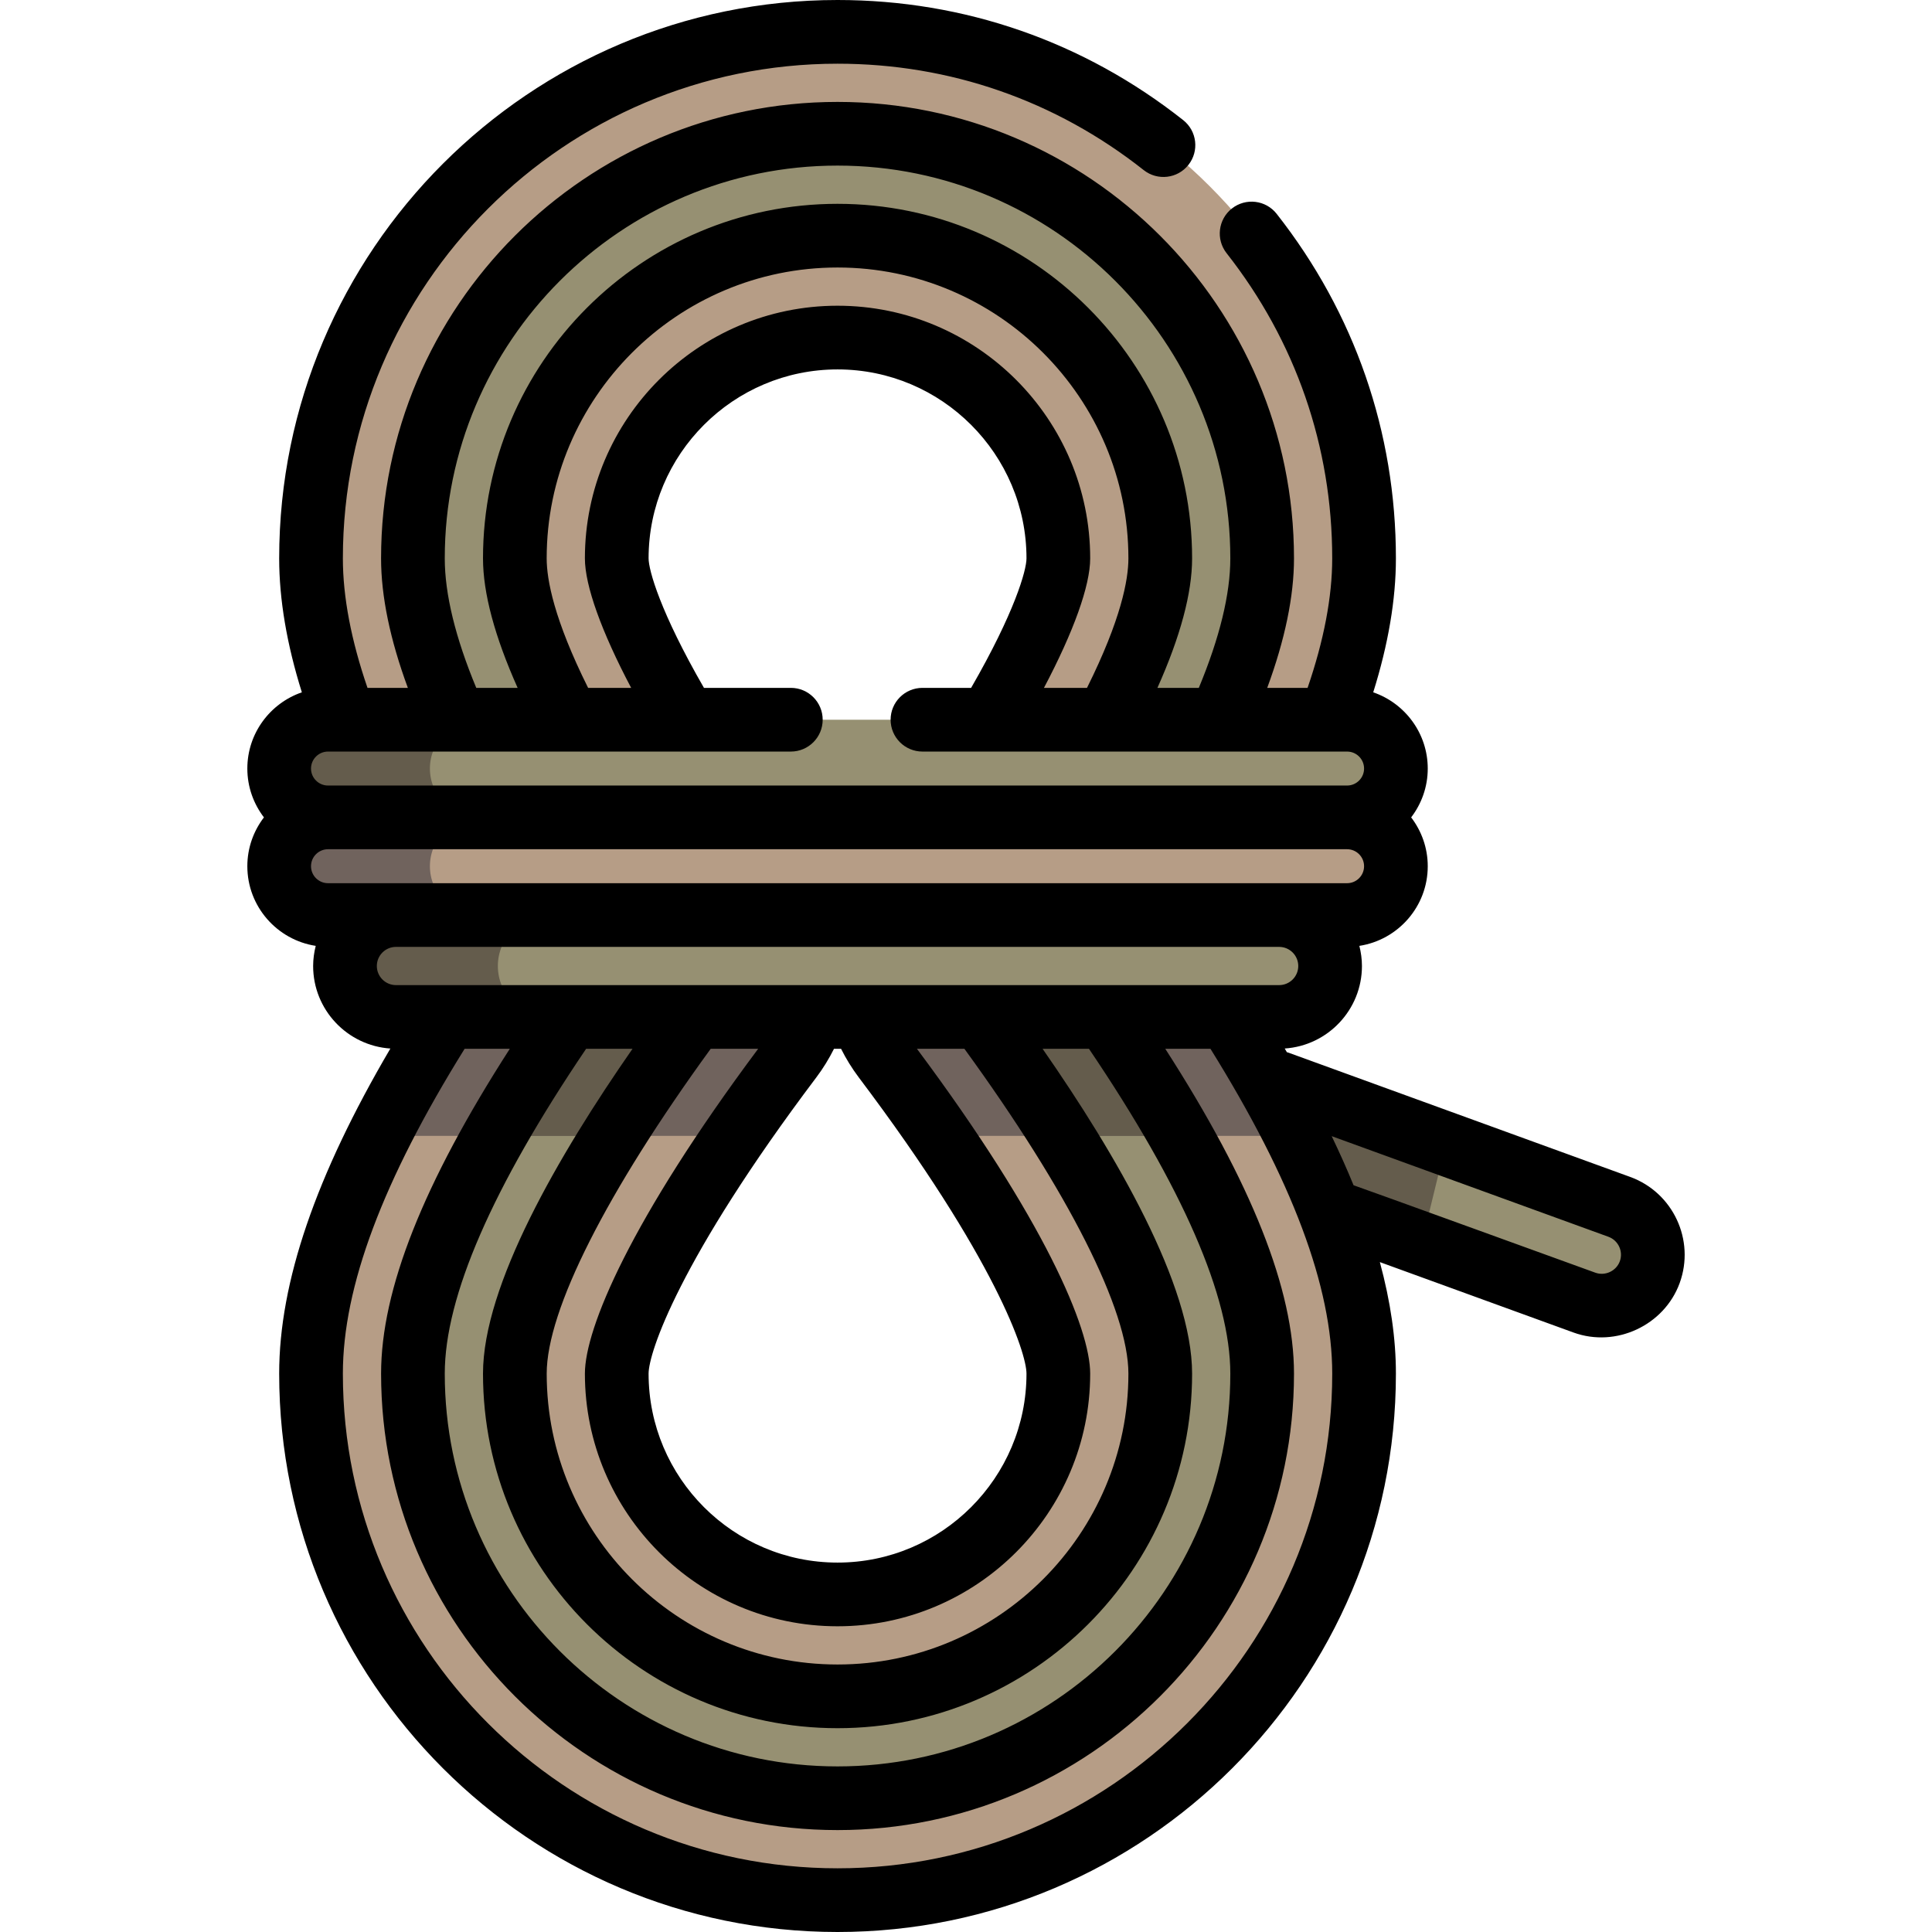
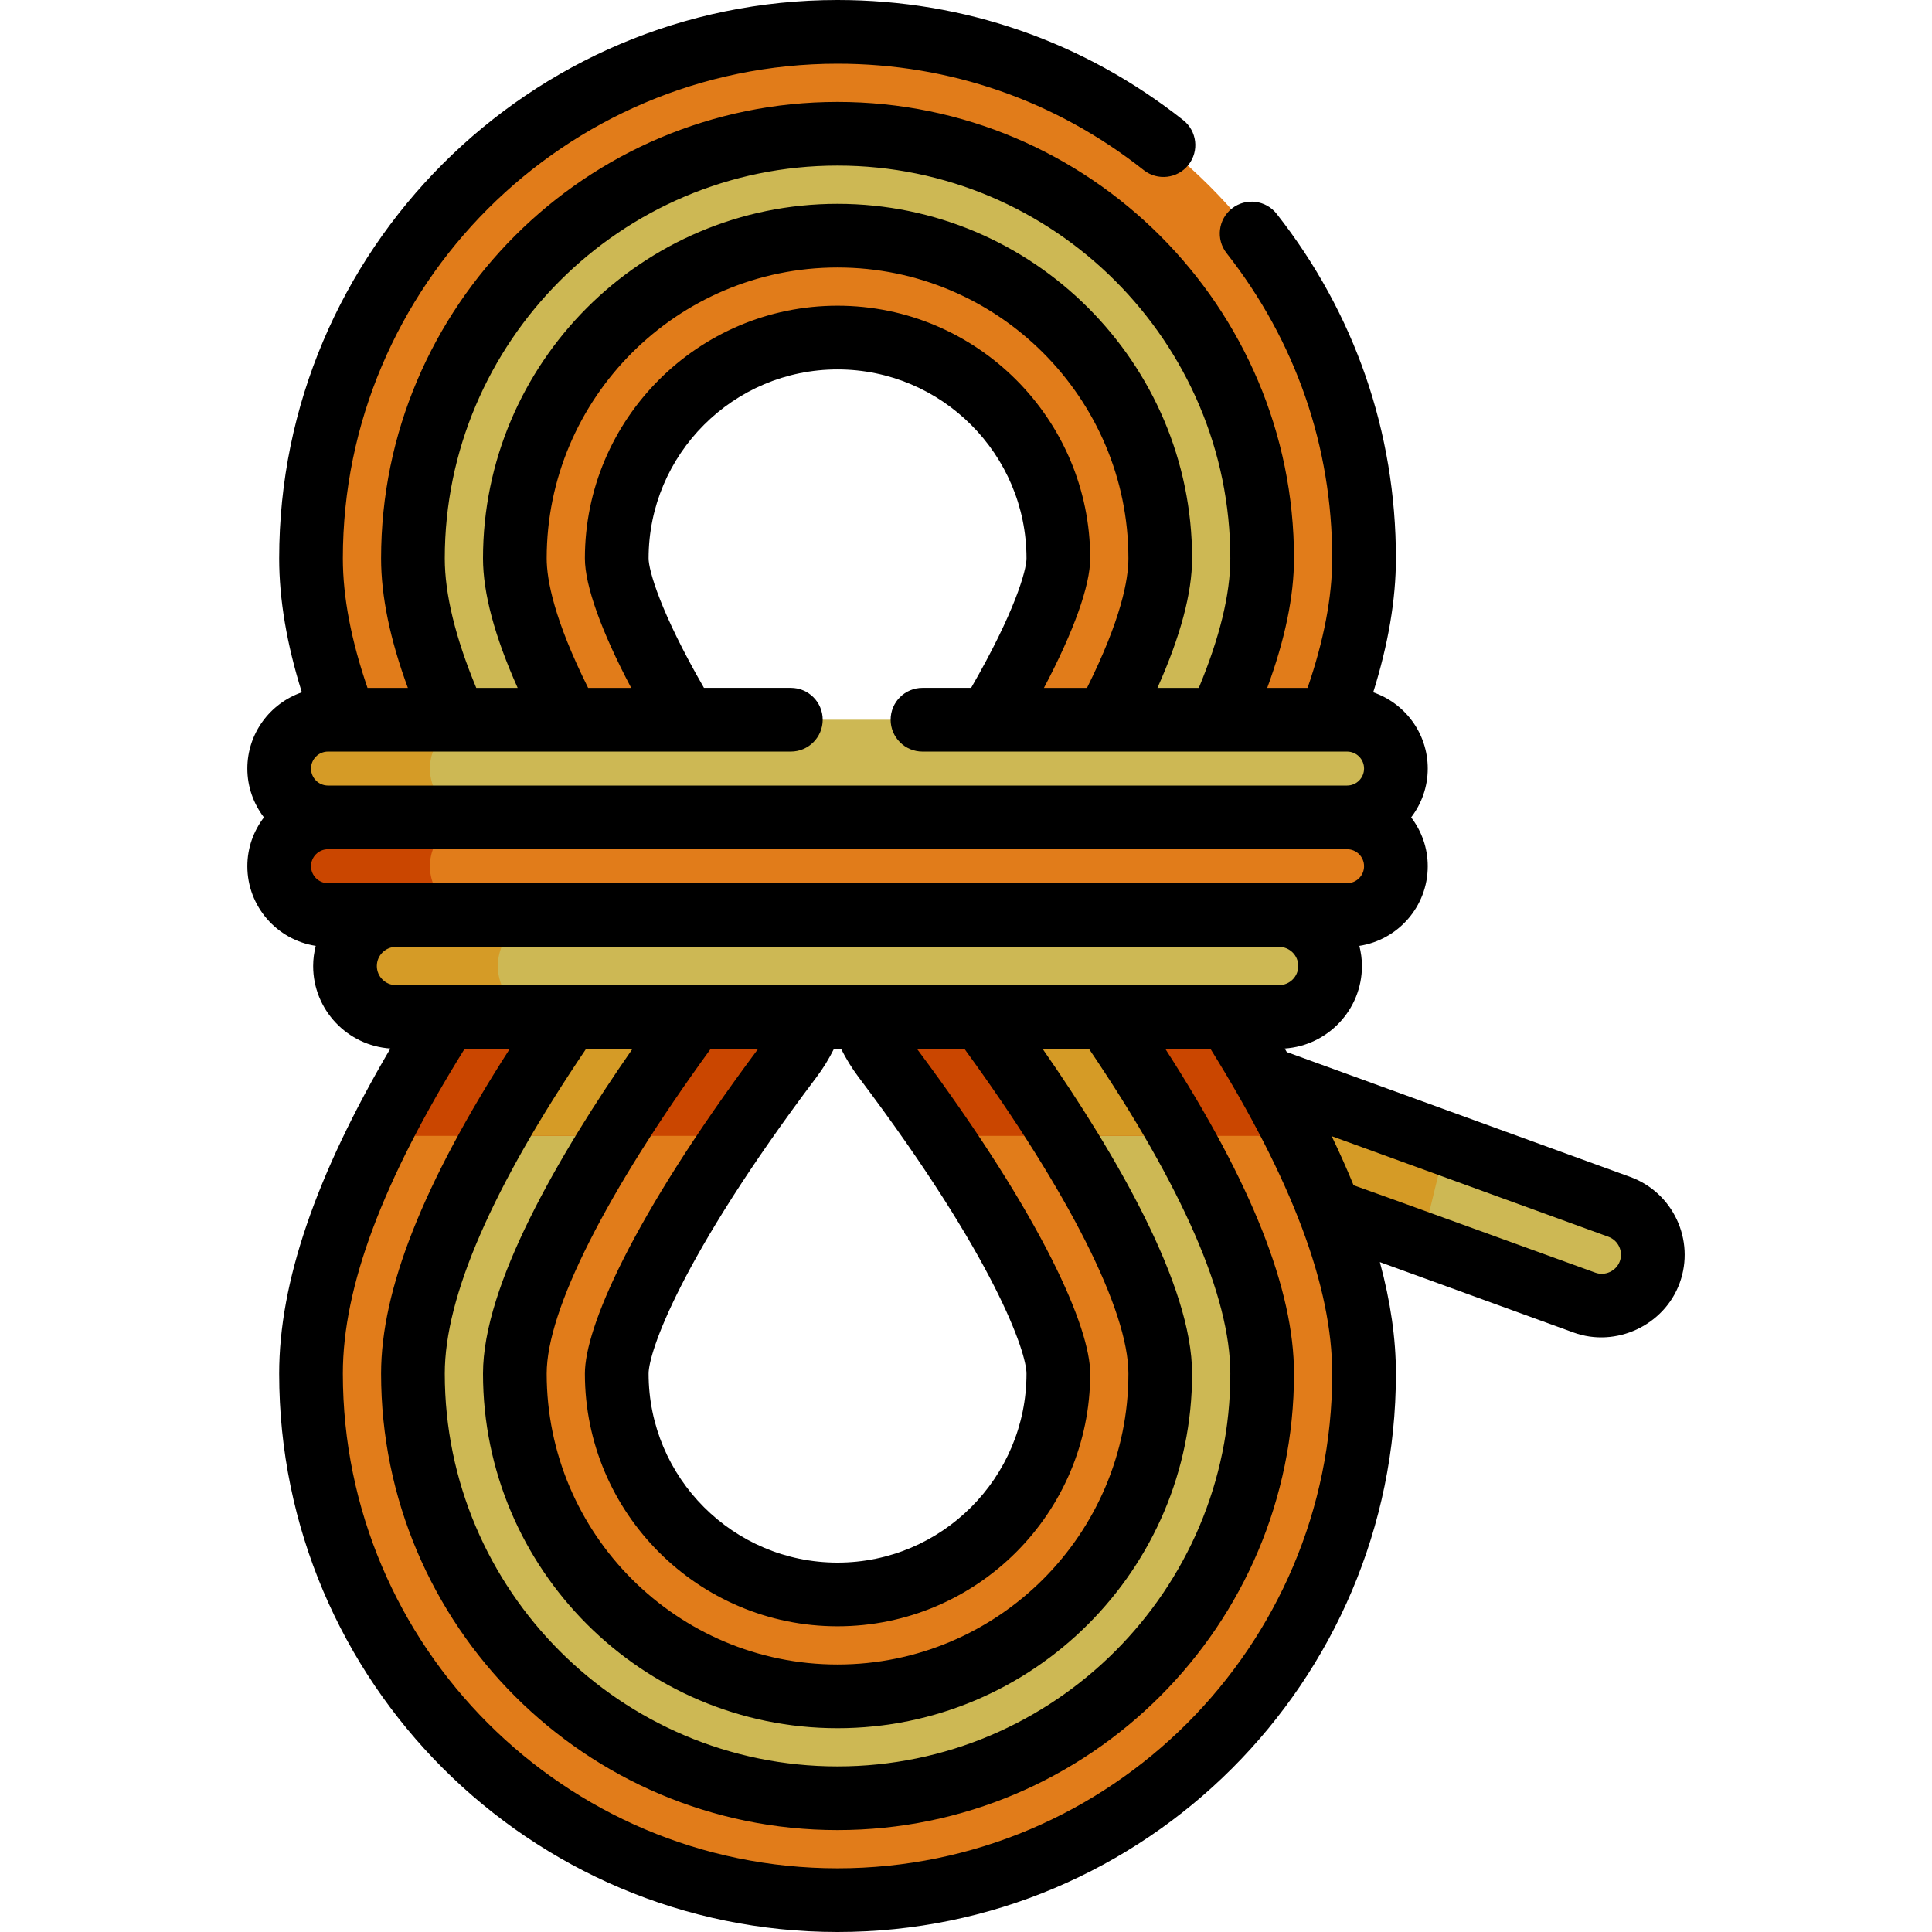
- <svg xmlns="http://www.w3.org/2000/svg" width="100" height="100" viewBox="0 0 100 100" fill="none">
-   <path d="M83.814 62.465L64.473 55.432C63.104 54.934 61.591 55.641 61.093 57.01C60.596 58.379 61.302 59.892 62.671 60.389L82.011 67.422C82.309 67.531 82.613 67.582 82.912 67.582C83.99 67.582 85.002 66.916 85.391 65.845C85.889 64.477 85.182 62.963 83.814 62.465Z" fill="#969072" />
-   <path d="M64.473 55.433C63.104 54.935 61.591 55.641 61.093 57.01C60.596 58.379 61.302 59.892 62.671 60.39L73.583 64.358L74.839 59.202L64.473 55.433Z" fill="#645C4C" />
-   <path d="M43.351 98.352C28.324 98.352 16.098 86.126 16.098 71.099C16.098 65.566 18.976 58.642 24.88 50C18.976 41.358 16.098 34.434 16.098 28.901C16.098 13.874 28.324 1.648 43.351 1.648C58.378 1.648 70.604 13.874 70.604 28.901C70.604 34.434 67.726 41.358 61.823 50C67.726 58.642 70.604 65.566 70.604 71.099C70.604 86.126 58.379 98.352 43.351 98.352ZM43.351 17.473C37.049 17.473 31.923 22.599 31.923 28.901C31.923 30.524 33.823 35.791 40.944 45.237C43.058 48.041 43.058 51.958 40.944 54.763C33.823 64.209 31.923 69.476 31.923 71.099C31.923 77.401 37.05 82.527 43.351 82.527C49.653 82.527 54.78 77.401 54.78 71.099C54.78 69.476 52.88 64.208 45.758 54.763C43.645 51.958 43.645 48.041 45.758 45.237C52.88 35.791 54.78 30.524 54.78 28.901C54.78 22.599 49.653 17.473 43.351 17.473Z" fill="#B69D86" />
-   <path d="M65.329 28.901C65.329 16.782 55.47 6.923 43.352 6.923C31.233 6.923 21.373 16.783 21.373 28.901C21.373 33.858 24.726 40.951 31.341 50C24.726 59.049 21.373 66.142 21.373 71.099C21.373 83.218 31.233 93.077 43.352 93.077C55.47 93.077 65.329 83.218 65.329 71.099C65.329 66.142 61.977 59.049 55.361 50C61.977 40.951 65.329 33.858 65.329 28.901ZM60.055 71.099C60.055 80.309 52.561 87.802 43.351 87.802C34.141 87.802 26.648 80.309 26.648 71.099C26.648 67.142 30.229 60.213 36.732 51.588C37.441 50.648 37.441 49.352 36.732 48.412C30.229 39.787 26.648 32.858 26.648 28.901C26.648 19.691 34.141 12.198 43.351 12.198C52.561 12.198 60.055 19.691 60.055 28.901C60.055 32.858 56.473 39.787 49.97 48.412C49.262 49.352 49.262 50.648 49.97 51.588C56.473 60.213 60.055 67.142 60.055 71.099Z" fill="#969072" />
-   <path d="M24.88 50C22.725 53.154 20.975 56.079 19.62 58.791H38.042C38.896 57.544 39.859 56.203 40.944 54.763C42.024 53.33 42.549 51.607 42.526 49.89H24.806C24.83 49.927 24.855 49.963 24.88 50Z" fill="#70635D" />
-   <path d="M61.897 49.89H44.177C44.154 51.607 44.678 53.33 45.758 54.763C46.844 56.203 47.806 57.544 48.661 58.791H67.083C65.727 56.079 63.977 53.154 61.822 50C61.847 49.963 61.872 49.927 61.897 49.89Z" fill="#70635D" />
-   <path d="M31.341 50C29.02 53.174 27.104 56.106 25.59 58.791H31.73C33.128 56.562 34.8 54.151 36.732 51.588C37.11 51.087 37.284 50.485 37.259 49.89H31.261C31.288 49.927 31.314 49.963 31.341 50Z" fill="#645C4C" />
-   <path d="M55.441 49.89H49.443C49.418 50.485 49.593 51.087 49.97 51.588C51.902 54.151 53.574 56.562 54.973 58.791H61.112C59.599 56.106 57.681 53.174 55.361 50C55.388 49.963 55.414 49.927 55.441 49.89Z" fill="#645C4C" />
-   <path d="M66.209 47.363H20.494C19.038 47.363 17.857 48.544 17.857 50C17.857 51.456 19.038 52.637 20.494 52.637H66.209C67.665 52.637 68.846 51.456 68.846 50C68.846 48.544 67.665 47.363 66.209 47.363Z" fill="#969072" />
-   <path d="M25.769 50C25.769 48.544 26.95 47.363 28.406 47.363H20.494C19.038 47.363 17.857 48.544 17.857 50C17.857 51.456 19.038 52.637 20.494 52.637H28.406C26.95 52.637 25.769 51.456 25.769 50Z" fill="#645C4C" />
-   <path d="M69.725 37.253H16.977C15.582 37.253 14.45 38.384 14.45 39.78C14.45 41.176 15.582 42.308 16.977 42.308H69.725C71.121 42.308 72.252 41.176 72.252 39.78C72.252 38.384 71.121 37.253 69.725 37.253Z" fill="#969072" />
-   <path d="M22.252 39.78C22.252 38.384 23.384 37.253 24.78 37.253H16.977C15.582 37.253 14.45 38.384 14.45 39.78C14.45 41.176 15.582 42.308 16.977 42.308H24.78C23.384 42.308 22.252 41.176 22.252 39.78Z" fill="#645C4C" />
-   <path d="M69.725 42.308H16.977C15.582 42.308 14.45 43.439 14.45 44.835C14.45 46.231 15.582 47.363 16.977 47.363H69.725C71.121 47.363 72.252 46.231 72.252 44.835C72.252 43.439 71.121 42.308 69.725 42.308Z" fill="#B69D86" />
-   <path d="M22.252 44.835C22.252 43.439 23.384 42.308 24.78 42.308H16.977C15.582 42.308 14.45 43.439 14.45 44.835C14.45 46.231 15.582 47.363 16.977 47.363H24.78C23.384 47.363 22.252 46.231 22.252 44.835Z" fill="#70635D" />
-   <path d="M84.377 60.917L66.689 54.485C66.662 54.475 66.635 54.468 66.607 54.46C66.57 54.397 66.534 54.334 66.497 54.271C68.725 54.122 70.494 52.266 70.494 50C70.494 49.64 70.444 49.292 70.36 48.958C72.361 48.65 73.9 46.922 73.9 44.836C73.9 43.885 73.578 43.011 73.041 42.308C73.578 41.605 73.9 40.731 73.9 39.781C73.9 37.952 72.717 36.398 71.078 35.834C71.857 33.351 72.252 31.024 72.252 28.901C72.252 22.37 70.117 16.203 66.079 11.067C65.517 10.352 64.481 10.228 63.765 10.79C63.049 11.353 62.925 12.389 63.488 13.105C67.065 17.654 68.955 23.117 68.955 28.902C68.955 30.898 68.523 33.152 67.68 35.605H65.591C66.511 33.107 66.977 30.858 66.977 28.902C66.977 15.874 56.378 5.275 43.351 5.275C30.323 5.275 19.724 15.874 19.724 28.902C19.724 30.858 20.19 33.107 21.111 35.605H19.022C18.179 33.152 17.747 30.898 17.747 28.902C17.747 14.783 29.233 3.297 43.351 3.297C49.16 3.297 54.64 5.202 59.199 8.805C59.913 9.369 60.95 9.248 61.514 8.533C62.078 7.819 61.957 6.783 61.243 6.218C56.096 2.15 49.909 0 43.351 0C27.415 0 14.45 12.965 14.45 28.901C14.45 31.024 14.845 33.35 15.624 35.834C13.985 36.398 12.802 37.952 12.802 39.78C12.802 40.731 13.125 41.605 13.661 42.308C13.124 43.011 12.802 43.885 12.802 44.835C12.802 46.921 14.341 48.65 16.342 48.958C16.258 49.292 16.208 49.64 16.208 50C16.208 52.266 17.977 54.122 20.206 54.272C16.337 60.859 14.45 66.382 14.45 71.099C14.45 87.035 27.415 100 43.351 100C59.288 100 72.252 87.035 72.252 71.099C72.252 69.297 71.977 67.377 71.421 65.326L81.447 68.972C83.641 69.77 86.143 68.601 86.94 66.409C87.748 64.188 86.598 61.724 84.377 60.917ZM16.098 39.78C16.098 39.295 16.493 38.901 16.977 38.901H40.934C41.844 38.901 42.582 38.163 42.582 37.253C42.582 36.342 41.844 35.604 40.934 35.604H36.437C34.178 31.689 33.571 29.51 33.571 28.901C33.571 23.508 37.958 19.121 43.351 19.121C48.744 19.121 53.131 23.508 53.131 28.901C53.131 29.516 52.521 31.695 50.265 35.604H47.747C46.836 35.604 46.098 36.342 46.098 37.253C46.098 38.163 46.836 38.901 47.747 38.901H69.725C70.21 38.901 70.604 39.295 70.604 39.78C70.604 40.265 70.21 40.659 69.725 40.659H16.977C16.493 40.659 16.098 40.265 16.098 39.78ZM28.296 28.901C28.296 20.6 35.05 13.846 43.351 13.846C51.652 13.846 58.406 20.6 58.406 28.901C58.406 30.002 58.03 32.058 56.262 35.605H54.034C55.57 32.698 56.428 30.316 56.428 28.901C56.428 21.69 50.562 15.824 43.351 15.824C36.14 15.824 30.274 21.69 30.274 28.901C30.274 30.313 31.135 32.7 32.669 35.605H30.441C28.677 32.065 28.296 30.007 28.296 28.901ZM23.021 28.901C23.021 17.691 32.141 8.571 43.351 8.571C54.561 8.571 63.681 17.691 63.681 28.901C63.681 30.748 63.132 33.002 62.05 35.605H59.908C61.098 32.942 61.703 30.691 61.703 28.901C61.703 18.782 53.47 10.55 43.351 10.55C33.232 10.55 25 18.782 25 28.901C25 30.692 25.603 32.941 26.793 35.605H24.652C23.57 33.002 23.021 30.749 23.021 28.901ZM16.977 43.956H69.725C70.21 43.956 70.604 44.35 70.604 44.835C70.604 45.32 70.21 45.714 69.725 45.714H66.208H20.494H16.977C16.493 45.714 16.098 45.32 16.098 44.835C16.098 44.35 16.493 43.956 16.977 43.956ZM19.505 50C19.505 49.455 19.949 49.011 20.494 49.011H66.208C66.754 49.011 67.198 49.455 67.198 50C67.198 50.545 66.754 50.989 66.208 50.989H20.494C19.949 50.989 19.505 50.545 19.505 50ZM32.739 54.286C28.904 59.799 25 66.533 25 71.099C25 81.218 33.232 89.451 43.351 89.451C53.47 89.451 61.703 81.218 61.703 71.099C61.703 66.525 57.78 59.773 53.964 54.286H56.365C61.219 61.462 63.681 67.118 63.681 71.099C63.681 82.309 54.561 91.429 43.351 91.429C32.141 91.429 23.021 82.309 23.021 71.099C23.021 67.118 25.483 61.461 30.338 54.285H32.739V54.286ZM44.442 55.756C51.571 65.21 53.131 70.037 53.131 71.099C53.131 76.492 48.744 80.879 43.351 80.879C37.958 80.879 33.571 76.492 33.571 71.099C33.571 70.037 35.132 65.21 42.26 55.756C42.607 55.296 42.909 54.801 43.167 54.286H43.534C43.791 54.801 44.096 55.295 44.442 55.756ZM30.274 71.099C30.274 78.31 36.14 84.176 43.351 84.176C50.562 84.176 56.428 78.31 56.428 71.099C56.428 68.764 54.06 63.134 47.46 54.285H49.917C55.313 61.703 58.406 67.826 58.406 71.099C58.406 79.4 51.653 86.154 43.352 86.154C35.05 86.154 28.297 79.4 28.297 71.099C28.297 67.823 31.388 61.706 36.786 54.285H39.243C32.642 63.135 30.274 68.765 30.274 71.099ZM43.351 96.703C29.233 96.703 17.747 85.217 17.747 71.099C17.747 66.606 19.81 61.102 24.049 54.285H26.388C21.909 61.245 19.725 66.76 19.725 71.099C19.725 84.127 30.323 94.725 43.351 94.725C56.379 94.725 66.977 84.127 66.977 71.099C66.977 66.76 64.793 61.245 60.314 54.285H62.653C66.892 61.104 68.956 66.606 68.956 71.099C68.956 85.217 57.469 96.703 43.351 96.703ZM83.842 65.282C83.658 65.789 83.081 66.058 82.574 65.874C82.574 65.874 70.145 61.364 70.06 61.348C69.722 60.521 69.344 59.674 68.928 58.807L83.25 64.015C83.763 64.201 84.028 64.77 83.842 65.282Z" fill="black" />
+ <svg xmlns="http://www.w3.org/2000/svg" width="80" height="80" viewBox="0 0 80 80" fill="none">
+   <path d="M67.051 49.973L51.578 44.346C50.483 43.948 49.273 44.513 48.875 45.608C48.476 46.703 49.041 47.914 50.137 48.312L65.609 53.938C65.847 54.025 66.091 54.066 66.33 54.066C67.192 54.066 68.001 53.534 68.313 52.677C68.711 51.582 68.146 50.371 67.051 49.973Z" fill="#CDB854" />
+   <path d="M51.578 44.346C50.483 43.948 49.273 44.513 48.875 45.608C48.476 46.703 49.041 47.914 50.137 48.312L58.867 51.486L59.871 47.362L51.578 44.346Z" fill="#D59B26" />
+   <path d="M34.681 78.681C22.659 78.681 12.879 68.9 12.879 56.879C12.879 52.452 15.181 46.913 19.904 40C15.181 33.086 12.879 27.547 12.879 23.12C12.879 11.099 22.659 1.318 34.681 1.318C46.703 1.318 56.483 11.099 56.483 23.12C56.483 27.547 54.181 33.086 49.458 40C54.181 46.913 56.483 52.453 56.483 56.879C56.483 68.901 46.703 78.681 34.681 78.681ZM34.681 13.978C29.64 13.978 25.538 18.079 25.538 23.12C25.538 24.419 27.058 28.633 32.755 36.189C34.447 38.432 34.447 41.566 32.755 43.81C27.058 51.367 25.538 55.58 25.538 56.879C25.538 61.92 29.64 66.022 34.681 66.022C39.722 66.022 43.824 61.92 43.824 56.879C43.824 55.58 42.304 51.366 36.607 43.81C34.916 41.566 34.916 38.433 36.607 36.189C42.304 28.633 43.824 24.419 43.824 23.12C43.824 18.079 39.722 13.978 34.681 13.978Z" fill="#E17C1A" />
+   <path d="M52.263 23.121C52.263 13.426 44.376 5.539 34.681 5.539C24.986 5.539 17.099 13.427 17.099 23.121C17.099 27.087 19.781 32.761 25.073 40.001C19.781 47.24 17.099 52.914 17.099 56.88C17.099 66.575 24.986 74.462 34.681 74.462C44.376 74.462 52.263 66.574 52.263 56.88C52.263 52.914 49.582 47.24 44.289 40.001C49.582 32.761 52.263 27.087 52.263 23.121ZM48.044 56.88C48.044 64.248 42.049 70.242 34.681 70.242C27.313 70.242 21.318 64.248 21.318 56.88C21.318 53.714 24.183 48.171 29.386 41.271C29.953 40.519 29.953 39.482 29.386 38.73C24.183 31.83 21.318 26.287 21.318 23.121C21.318 15.753 27.313 9.759 34.681 9.759C42.049 9.759 48.044 15.753 48.044 23.121C48.044 26.287 45.179 31.83 39.976 38.73C39.409 39.482 39.409 40.519 39.976 41.271C45.179 48.171 48.044 53.714 48.044 56.88Z" fill="#CDB854" />
+   <path d="M19.904 40C18.18 42.523 16.78 44.863 15.696 47.033H30.433C31.117 46.035 31.887 44.962 32.755 43.81C33.62 42.664 34.039 41.286 34.02 39.912H19.845C19.864 39.941 19.884 39.971 19.904 40Z" fill="#CA4600" />
+   <path d="M49.517 39.912H35.342C35.323 41.286 35.743 42.664 36.607 43.81C37.475 44.962 38.245 46.035 38.928 47.033H53.666C52.581 44.863 51.182 42.523 49.458 40C49.478 39.971 49.497 39.941 49.517 39.912Z" fill="#CA4600" />
+   <path d="M25.073 40C23.216 42.539 21.683 44.885 20.472 47.033H25.384C26.503 45.249 27.84 43.32 29.386 41.27C29.688 40.87 29.827 40.388 29.807 39.912H25.009C25.031 39.941 25.051 39.971 25.073 40Z" fill="#D59B26" />
+   <path d="M44.353 39.912H39.555C39.535 40.388 39.674 40.87 39.976 41.27C41.522 43.32 42.859 45.249 43.978 47.033H48.89C47.679 44.885 46.145 42.539 44.289 40C44.311 39.971 44.332 39.941 44.353 39.912Z" fill="#D59B26" />
+   <path d="M52.967 37.891H16.395C15.23 37.891 14.286 38.835 14.286 40.001C14.286 41.166 15.23 42.11 16.395 42.11H52.967C54.132 42.11 55.077 41.166 55.077 40.001C55.077 38.835 54.132 37.891 52.967 37.891Z" fill="#CDB854" />
+   <path d="M20.615 40.001C20.615 38.835 21.56 37.891 22.725 37.891H16.395C15.23 37.891 14.285 38.835 14.285 40.001C14.285 41.166 15.23 42.11 16.395 42.11H22.725C21.56 42.11 20.615 41.166 20.615 40.001Z" fill="#D59B26" />
+   <path d="M55.78 29.802H13.582C12.465 29.802 11.56 30.707 11.56 31.824C11.56 32.941 12.465 33.846 13.582 33.846H55.78C56.897 33.846 57.802 32.941 57.802 31.824C57.802 30.707 56.897 29.802 55.78 29.802Z" fill="#CDB854" />
+   <path d="M17.802 31.824C17.802 30.707 18.707 29.802 19.824 29.802H13.582C12.465 29.802 11.56 30.707 11.56 31.824C11.56 32.941 12.465 33.846 13.582 33.846H19.824C18.707 33.846 17.802 32.94 17.802 31.824Z" fill="#D59B26" />
+   <path d="M55.78 33.846H13.582C12.465 33.846 11.56 34.751 11.56 35.868C11.56 36.984 12.465 37.89 13.582 37.89H55.78C56.897 37.89 57.802 36.984 57.802 35.868C57.802 34.751 56.897 33.846 55.78 33.846Z" fill="#E17C1A" />
+   <path d="M17.802 35.868C17.802 34.751 18.707 33.846 19.824 33.846H13.582C12.465 33.846 11.56 34.751 11.56 35.868C11.56 36.984 12.465 37.89 13.582 37.89H19.824C18.707 37.89 17.802 36.984 17.802 35.868Z" fill="#CA4600" />
+   <path d="M67.502 48.733L53.352 43.588C53.33 43.58 53.308 43.574 53.286 43.568C53.256 43.517 53.227 43.467 53.197 43.417C54.98 43.297 56.395 41.813 56.395 40C56.395 39.712 56.355 39.434 56.288 39.166C57.889 38.92 59.12 37.537 59.12 35.868C59.12 35.108 58.862 34.409 58.433 33.846C58.862 33.284 59.12 32.585 59.12 31.824C59.12 30.362 58.174 29.118 56.862 28.667C57.485 26.68 57.802 24.819 57.802 23.121C57.802 17.896 56.094 12.963 52.864 8.854C52.413 8.281 51.585 8.182 51.012 8.632C50.44 9.082 50.34 9.911 50.791 10.484C53.652 14.123 55.164 18.493 55.164 23.121C55.164 24.718 54.819 26.521 54.144 28.484H52.473C53.209 26.486 53.582 24.687 53.582 23.121C53.582 12.699 45.103 4.22 34.681 4.22C24.259 4.22 15.78 12.699 15.78 23.121C15.78 24.687 16.152 26.485 16.889 28.484H15.218C14.543 26.521 14.197 24.718 14.197 23.121C14.197 11.827 23.387 2.638 34.681 2.638C39.328 2.638 43.712 4.161 47.359 7.044C47.93 7.495 48.76 7.398 49.211 6.827C49.663 6.255 49.566 5.426 48.995 4.974C44.877 1.72 39.927 0 34.681 0C21.932 0 11.56 10.372 11.56 23.121C11.56 24.819 11.876 26.68 12.499 28.667C11.188 29.118 10.242 30.362 10.242 31.824C10.242 32.584 10.5 33.284 10.929 33.846C10.5 34.408 10.242 35.108 10.242 35.868C10.242 37.537 11.473 38.92 13.074 39.166C13.006 39.434 12.967 39.712 12.967 40C12.967 41.813 14.382 43.297 16.165 43.417C13.07 48.687 11.56 53.106 11.56 56.879C11.56 69.628 21.932 80 34.681 80C47.43 80 57.802 69.628 57.802 56.879C57.802 55.437 57.581 53.901 57.137 52.261L65.158 55.177C66.913 55.816 68.914 54.881 69.552 53.127C70.198 51.35 69.278 49.379 67.502 48.733ZM12.879 31.824C12.879 31.436 13.194 31.121 13.582 31.121H32.747C33.475 31.121 34.066 30.53 34.066 29.802C34.066 29.074 33.475 28.483 32.747 28.483H29.15C27.342 25.351 26.857 23.608 26.857 23.121C26.857 18.806 30.367 15.297 34.681 15.297C38.995 15.297 42.505 18.806 42.505 23.121C42.505 23.613 42.017 25.356 40.212 28.483H38.198C37.469 28.483 36.879 29.074 36.879 29.802C36.879 30.53 37.469 31.121 38.198 31.121H55.78C56.168 31.121 56.483 31.436 56.483 31.824C56.483 32.212 56.168 32.528 55.78 32.528H13.582C13.194 32.528 12.879 32.212 12.879 31.824ZM22.637 23.121C22.637 16.48 28.04 11.077 34.681 11.077C41.322 11.077 46.725 16.48 46.725 23.121C46.725 24.002 46.424 25.646 45.01 28.484H43.227C44.456 26.158 45.143 24.253 45.143 23.121C45.143 17.352 40.45 12.659 34.681 12.659C28.912 12.659 24.219 17.352 24.219 23.121C24.219 24.251 24.908 26.16 26.136 28.484H24.353C22.942 25.652 22.637 24.006 22.637 23.121ZM18.417 23.121C18.417 14.153 25.713 6.857 34.681 6.857C43.649 6.857 50.945 14.153 50.945 23.121C50.945 24.599 50.505 26.402 49.64 28.484H47.927C48.879 26.354 49.362 24.553 49.362 23.121C49.362 15.026 42.776 8.44 34.681 8.44C26.586 8.44 20 15.026 20 23.121C20 24.553 20.482 26.353 21.435 28.484H19.721C18.856 26.402 18.417 24.599 18.417 23.121ZM13.582 35.165H55.78C56.168 35.165 56.483 35.48 56.483 35.868C56.483 36.256 56.168 36.571 55.78 36.571H52.967H16.395H13.582C13.194 36.571 12.879 36.256 12.879 35.868C12.879 35.48 13.194 35.165 13.582 35.165ZM15.604 40C15.604 39.564 15.959 39.209 16.395 39.209H52.967C53.403 39.209 53.758 39.564 53.758 40C53.758 40.436 53.403 40.791 52.967 40.791H16.395C15.959 40.791 15.604 40.436 15.604 40ZM26.191 43.429C23.123 47.839 20 53.227 20 56.879C20 64.975 26.586 71.561 34.681 71.561C42.776 71.561 49.362 64.974 49.362 56.879C49.362 53.22 46.224 47.819 43.171 43.429H45.092C48.975 49.169 50.945 53.695 50.945 56.879C50.945 65.847 43.649 73.143 34.681 73.143C25.713 73.143 18.417 65.847 18.417 56.879C18.417 53.694 20.387 49.169 24.27 43.428H26.191V43.429ZM35.554 44.605C41.257 52.168 42.505 56.029 42.505 56.879C42.505 61.194 38.995 64.704 34.681 64.704C30.367 64.704 26.857 61.194 26.857 56.879C26.857 56.03 28.106 52.168 33.808 44.605C34.086 44.237 34.327 43.841 34.533 43.429H34.827C35.033 43.841 35.277 44.236 35.554 44.605ZM24.219 56.879C24.219 62.648 28.912 67.341 34.681 67.341C40.45 67.341 45.143 62.648 45.143 56.879C45.143 55.012 43.248 50.507 37.968 43.428H39.934C44.251 49.362 46.725 54.261 46.725 56.879C46.725 63.52 41.322 68.923 34.681 68.923C28.04 68.923 22.637 63.52 22.637 56.879C22.637 54.259 25.11 49.365 29.429 43.428H31.395C26.114 50.508 24.219 55.012 24.219 56.879ZM34.681 77.363C23.387 77.363 14.197 68.174 14.197 56.879C14.197 53.285 15.848 48.882 19.239 43.428H21.11C17.527 48.996 15.78 53.408 15.78 56.879C15.78 67.301 24.259 75.78 34.681 75.78C45.103 75.78 53.582 67.301 53.582 56.879C53.582 53.408 51.835 48.996 48.251 43.428H50.122C53.514 48.883 55.164 53.285 55.164 56.879C55.165 68.174 45.976 77.363 34.681 77.363ZM67.073 52.226C66.926 52.631 66.464 52.846 66.06 52.699C66.06 52.699 56.116 49.091 56.048 49.078C55.778 48.417 55.476 47.739 55.143 47.046L66.6 51.212C67.01 51.361 67.223 51.816 67.073 52.226Z" fill="black" />
</svg>
